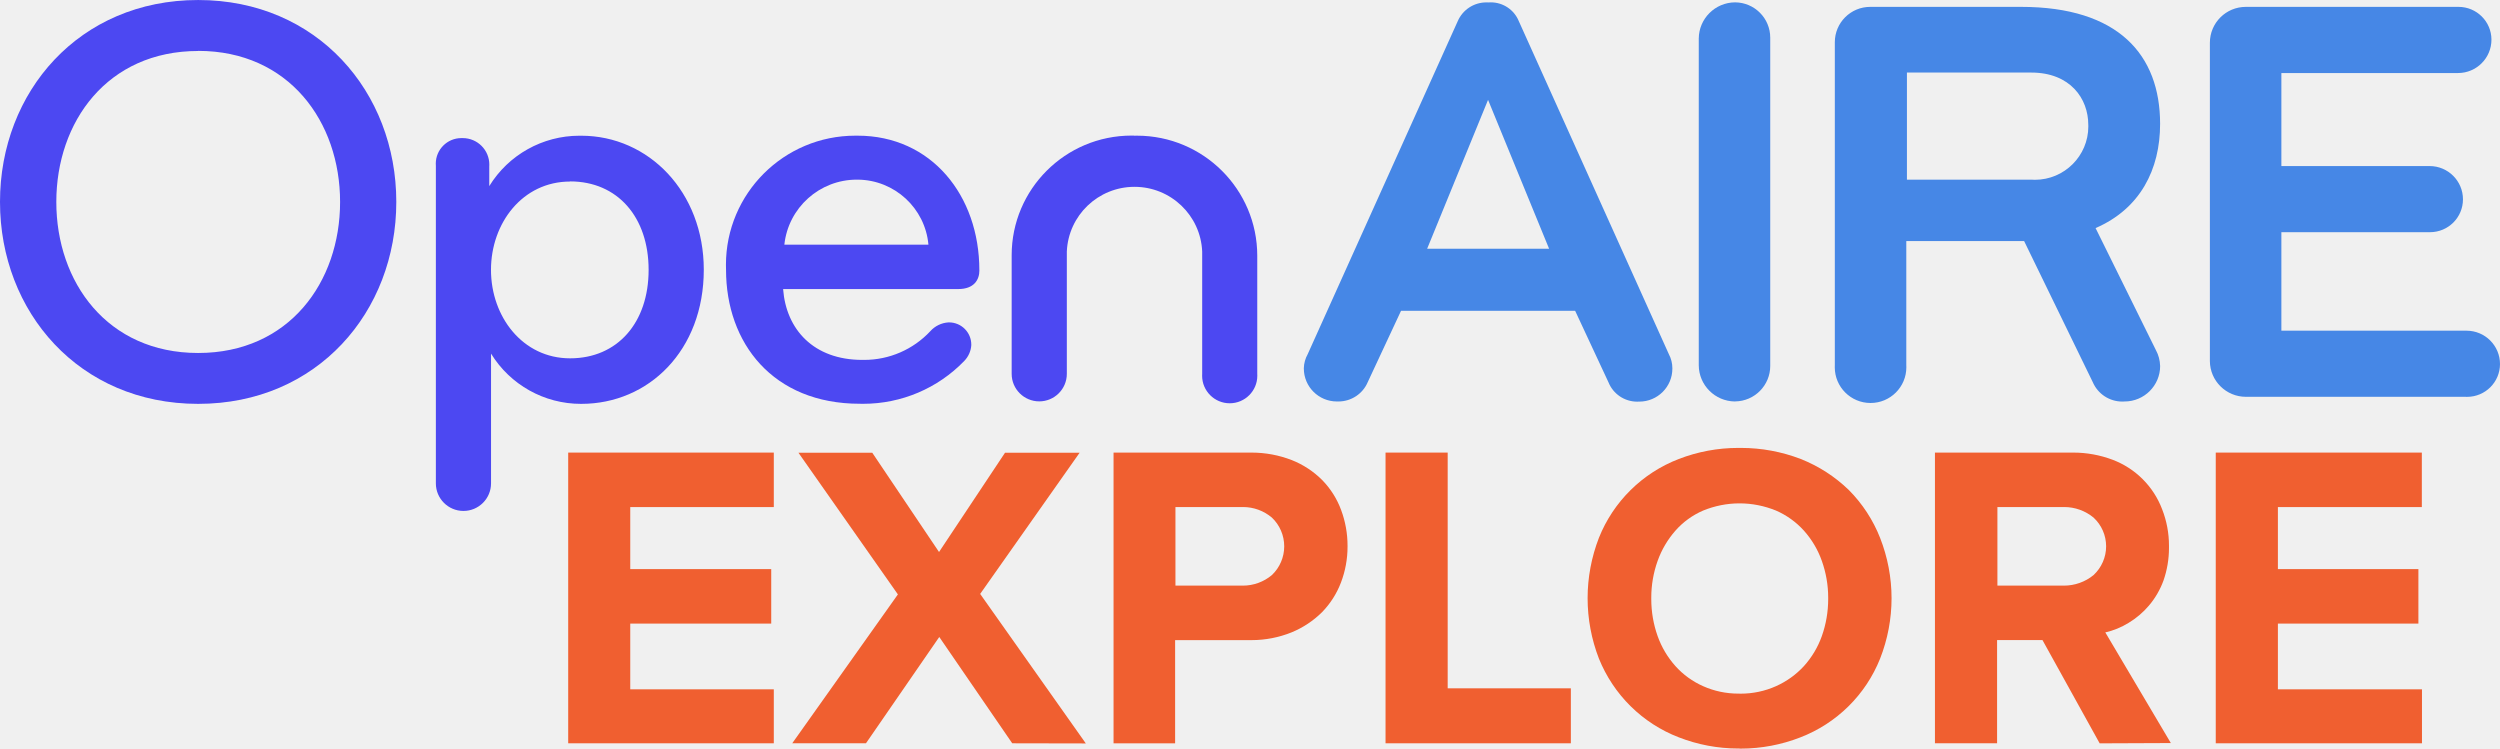
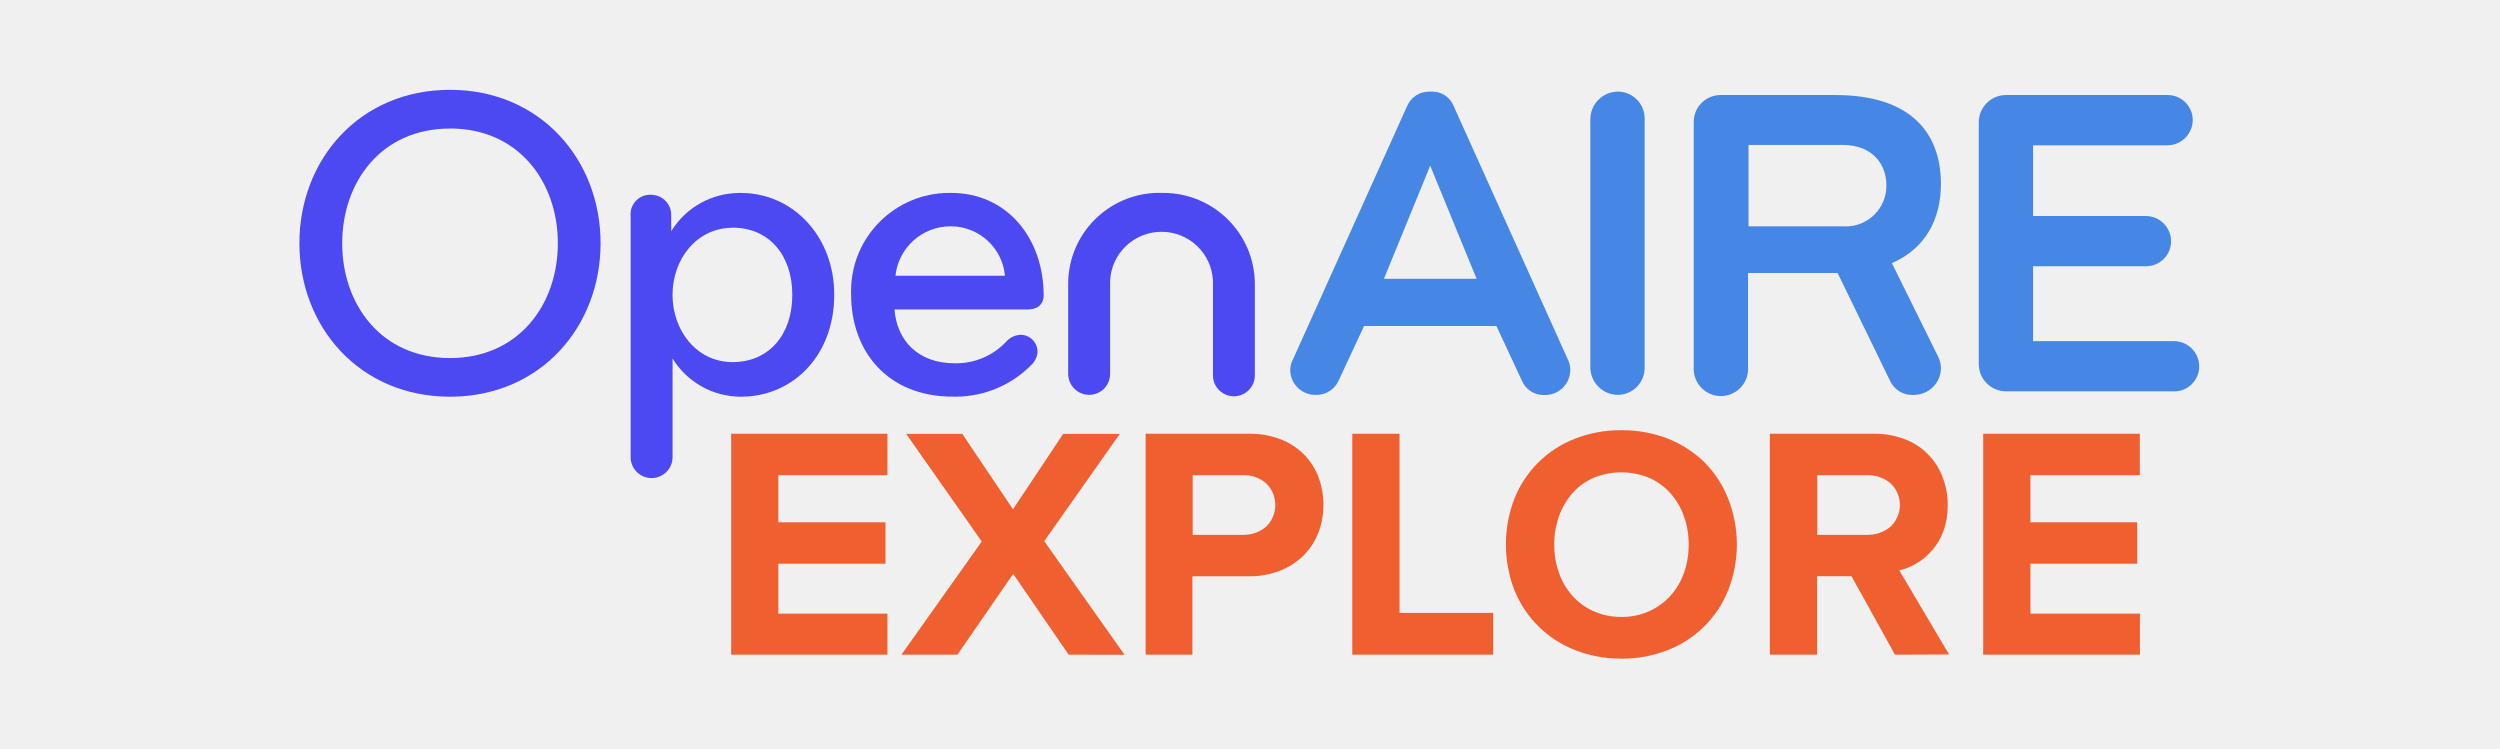
<svg xmlns="http://www.w3.org/2000/svg" width="167" height="50" viewBox="0 0 167 50" fill="none">
-   <g clip-path="url(#clip0_2003_11)">
-     <path d="M13.237 26.978C5.289 26.978 0 20.837 0 13.486C0 6.136 5.289 0.001 13.237 0.001C21.184 0.001 26.473 6.142 26.473 13.486C26.473 20.83 21.191 26.978 13.237 26.978ZM13.237 3.406C7.167 3.406 3.762 8.137 3.762 13.492C3.762 18.848 7.167 23.579 13.237 23.579C19.306 23.579 22.718 18.848 22.718 13.492C22.718 8.14 19.306 3.399 13.237 3.399V3.409V3.406Z" fill="#4C48F2" />
-     <path d="M38.827 26.978C38.82 26.978 38.811 26.978 38.804 26.978C36.353 26.978 34.08 25.705 32.801 23.621V32.291C32.801 33.307 31.976 34.131 30.959 34.131C29.942 34.131 29.116 33.307 29.116 32.291V11.068C29.113 11.023 29.11 10.979 29.11 10.934C29.11 9.992 29.875 9.225 30.818 9.225C30.841 9.225 30.86 9.225 30.882 9.225C30.892 9.225 30.901 9.225 30.911 9.225C31.893 9.225 32.687 10.021 32.687 10.998C32.687 11.033 32.687 11.071 32.683 11.106V12.433C33.965 10.342 36.248 9.066 38.702 9.066C38.744 9.066 38.785 9.066 38.827 9.066C43.328 9.066 47.013 12.821 47.013 18.017C47.013 23.414 43.328 26.978 38.827 26.978ZM38.081 12.127C34.909 12.127 32.798 14.902 32.798 18.027C32.798 21.151 34.909 23.936 38.081 23.936C41.253 23.936 43.328 21.549 43.328 18.027C43.328 14.504 41.253 12.118 38.081 12.118V12.127Z" fill="#4C48F2" />
-     <path d="M65.424 18.058C65.424 18.689 65.067 19.309 64.012 19.309H52.312C52.513 22.004 54.346 24.041 57.601 24.041C57.642 24.041 57.69 24.041 57.731 24.041C59.405 24.041 61.002 23.347 62.144 22.125C62.453 21.778 62.89 21.565 63.355 21.536C63.368 21.536 63.384 21.536 63.397 21.536C64.216 21.536 64.882 22.201 64.882 23.019C64.882 23.032 64.882 23.048 64.882 23.061C64.857 23.455 64.688 23.831 64.41 24.114C62.647 25.94 60.212 26.974 57.668 26.974C57.591 26.974 57.511 26.971 57.435 26.971C51.623 26.971 48.499 22.911 48.499 18.02C48.496 17.912 48.493 17.798 48.493 17.689C48.493 12.926 52.363 9.063 57.135 9.063C57.186 9.063 57.24 9.063 57.291 9.063C62.207 9.063 65.421 13.05 65.421 18.055L65.424 18.058ZM57.295 12C57.276 12 57.253 12 57.234 12C54.748 12 52.659 13.874 52.395 16.343H62.019C61.799 13.9 59.753 12.019 57.295 12Z" fill="#4C48F2" />
-     <path d="M75.763 9.066C75.823 9.066 75.887 9.063 75.948 9.063C80.385 9.063 83.985 12.655 83.985 17.085C83.985 17.136 83.985 17.187 83.985 17.234V24.976C83.988 25.017 83.988 25.059 83.988 25.1C83.988 26.115 83.162 26.939 82.145 26.939C81.128 26.939 80.302 26.115 80.302 25.1C80.302 25.059 80.302 25.017 80.306 24.976V16.805C80.204 14.386 78.208 12.48 75.785 12.48C73.362 12.48 71.367 14.386 71.264 16.802V24.973C71.264 25.988 70.439 26.812 69.422 26.812C68.405 26.812 67.579 25.988 67.579 24.973V17.231C67.579 17.174 67.579 17.113 67.579 17.053C67.579 12.636 71.166 9.057 75.591 9.057C75.648 9.057 75.709 9.057 75.766 9.06L75.763 9.066Z" fill="#4C48F2" />
-     <path d="M105.213 20.76H93.59L91.365 25.527C91.033 26.309 90.262 26.819 89.407 26.819C89.391 26.819 89.379 26.819 89.363 26.819C89.344 26.819 89.325 26.819 89.305 26.819C88.084 26.819 87.096 25.832 87.096 24.613C87.096 24.604 87.096 24.594 87.096 24.588C87.106 24.263 87.195 23.945 87.354 23.659L97.377 1.414C97.706 0.653 98.455 0.16 99.287 0.16C99.328 0.16 99.373 0.16 99.415 0.163C99.472 0.16 99.529 0.157 99.587 0.157C100.409 0.157 101.149 0.656 101.458 1.417L111.481 23.662C111.634 23.951 111.714 24.273 111.714 24.598C111.714 24.607 111.714 24.613 111.714 24.623C111.714 25.842 110.725 26.828 109.504 26.828C109.485 26.828 109.466 26.828 109.447 26.828C109.422 26.828 109.393 26.831 109.364 26.831C108.519 26.831 107.761 26.319 107.445 25.536L105.22 20.763L105.213 20.76ZM99.402 6.67L95.334 16.614H103.479L99.402 6.67Z" fill="#4687E6" />
-     <path d="M115.9 26.819C114.561 26.809 113.48 25.727 113.477 24.391V2.578C113.486 1.245 114.567 0.166 115.903 0.157C117.204 0.166 118.252 1.219 118.252 2.518C118.252 2.537 118.252 2.556 118.252 2.575V24.387C118.252 24.407 118.252 24.426 118.252 24.445C118.252 25.743 117.204 26.803 115.903 26.815L115.9 26.819Z" fill="#4687E6" />
-     <path d="M144.298 24.432C144.298 24.438 144.298 24.442 144.298 24.448C144.298 25.756 143.233 26.819 141.923 26.819C141.92 26.819 141.917 26.819 141.914 26.819C141.866 26.822 141.815 26.825 141.767 26.825C140.909 26.825 140.135 26.313 139.797 25.527L135.212 16.105H127.341V24.394C127.344 24.438 127.344 24.486 127.344 24.534C127.344 25.851 126.273 26.92 124.953 26.92C123.634 26.92 122.563 25.851 122.563 24.534C122.563 24.486 122.562 24.438 122.566 24.394V2.845C122.566 2.839 122.566 2.83 122.566 2.82C122.566 1.515 123.624 0.459 124.931 0.459C124.938 0.459 124.944 0.459 124.947 0.459H135.012C141.512 0.459 144.295 3.666 144.295 8.274C144.295 11.325 142.966 13.944 139.985 15.236L144.021 23.401C144.193 23.719 144.286 24.076 144.295 24.435L144.298 24.432ZM135.687 4.847H127.383V12H135.687C135.767 12.006 135.85 12.01 135.93 12.01C137.9 12.01 139.5 10.412 139.5 8.446C139.5 8.408 139.5 8.366 139.497 8.328C139.497 6.603 138.308 4.847 135.684 4.847H135.687Z" fill="#4687E6" />
-     <path d="M164.733 26.507H150.043C150.04 26.507 150.033 26.507 150.027 26.507C148.704 26.507 147.627 25.441 147.62 24.12V2.855C147.62 1.531 148.695 0.459 150.021 0.459C150.03 0.459 150.037 0.459 150.046 0.459H164.163C164.185 0.459 164.207 0.459 164.23 0.459C165.441 0.459 166.426 1.439 166.429 2.648C166.429 3.88 165.428 4.879 164.195 4.879C164.185 4.879 164.172 4.879 164.163 4.879H152.396V11.093H162.301C163.528 11.093 164.526 12.089 164.526 13.314C164.526 14.527 163.541 15.51 162.326 15.51C162.317 15.51 162.31 15.51 162.301 15.51H152.396V22.09H164.733C164.743 22.09 164.756 22.09 164.765 22.09C165.999 22.09 167 23.089 167 24.321C166.997 25.53 166.012 26.51 164.8 26.51C164.778 26.51 164.756 26.51 164.733 26.51V26.507Z" fill="#4687E6" />
-     <path d="M37.956 49.652V30.233H51.69V33.873H42.101V38.016H51.518V41.656H42.101V46.047H51.69V49.652H37.956Z" fill="#F05F30" />
-     <path d="M67.617 49.652L62.743 42.55L57.846 49.652H52.921L59.979 39.706L53.335 30.242H58.267L62.727 36.874L67.136 30.242H72.119L65.475 39.674L72.533 49.662L67.617 49.652Z" fill="#F05F30" />
-     <path d="M74.385 49.652V30.233H83.478C83.519 30.233 83.564 30.233 83.608 30.233C84.523 30.233 85.432 30.401 86.286 30.732C87.055 31.035 87.756 31.496 88.339 32.085C88.891 32.654 89.321 33.338 89.592 34.083C89.873 34.84 90.016 35.642 90.016 36.45C90.016 36.463 90.016 36.479 90.016 36.495C90.016 36.505 90.016 36.517 90.016 36.527C90.016 37.341 89.866 38.153 89.576 38.913C89.296 39.651 88.865 40.326 88.314 40.892C87.73 41.471 87.035 41.933 86.27 42.245C85.425 42.585 84.52 42.76 83.612 42.76C83.57 42.76 83.522 42.76 83.481 42.76H78.498V49.656H74.389L74.385 49.652ZM82.929 39.12C82.961 39.12 82.993 39.12 83.025 39.12C83.736 39.12 84.421 38.869 84.963 38.414C85.489 37.914 85.786 37.22 85.786 36.495C85.786 35.769 85.489 35.076 84.963 34.576C84.424 34.121 83.742 33.87 83.038 33.87C83.003 33.87 82.964 33.87 82.929 33.873H78.52V39.12H82.929Z" fill="#F05F30" />
-     <path d="M92.554 49.652V30.233H96.705V45.98H104.933V49.652H92.554Z" fill="#F05F30" />
-     <path d="M116.202 49.999C116.167 49.999 116.132 49.999 116.097 49.999C114.746 49.999 113.407 49.745 112.147 49.255C110.942 48.793 109.842 48.081 108.924 47.174C108.009 46.27 107.289 45.185 106.807 43.992C106.31 42.709 106.052 41.338 106.052 39.96C106.052 38.582 106.31 37.214 106.807 35.928C107.773 33.507 109.709 31.595 112.147 30.659C113.407 30.172 114.752 29.921 116.104 29.921C116.136 29.921 116.171 29.921 116.199 29.921C116.234 29.921 116.273 29.921 116.308 29.921C117.666 29.921 119.017 30.172 120.286 30.659C121.488 31.133 122.585 31.843 123.509 32.74C124.412 33.65 125.122 34.739 125.591 35.932C126.095 37.214 126.356 38.586 126.356 39.963C126.356 41.341 126.095 42.712 125.591 43.995C124.628 46.413 122.693 48.322 120.261 49.258C118.995 49.751 117.65 50.006 116.292 50.006C116.26 50.006 116.231 50.006 116.199 50.006L116.202 49.999ZM116.202 46.337C116.228 46.337 116.253 46.337 116.279 46.337C117.089 46.337 117.895 46.168 118.635 45.837C119.343 45.522 119.98 45.064 120.503 44.494C121.029 43.912 121.437 43.228 121.699 42.49C121.979 41.701 122.123 40.864 122.123 40.024C122.123 40.002 122.123 39.976 122.123 39.954C122.123 39.941 122.123 39.931 122.123 39.919C122.123 39.085 121.979 38.255 121.699 37.469C121.437 36.724 121.029 36.037 120.503 35.448C119.983 34.872 119.346 34.414 118.635 34.105C117.863 33.79 117.035 33.625 116.202 33.625C115.367 33.625 114.542 33.79 113.77 34.105C113.062 34.411 112.428 34.869 111.918 35.448C111.398 36.04 110.993 36.727 110.729 37.469C110.448 38.255 110.305 39.085 110.305 39.919C110.305 39.931 110.305 39.941 110.305 39.954C110.305 39.976 110.305 40.002 110.305 40.024C110.305 40.864 110.448 41.701 110.729 42.49C110.99 43.228 111.395 43.909 111.918 44.494C112.431 45.067 113.065 45.525 113.77 45.837C114.506 46.165 115.307 46.334 116.116 46.334C116.145 46.334 116.177 46.334 116.202 46.334V46.337Z" fill="#F05F30" />
-     <path d="M140.256 49.652L136.437 42.757H133.405V49.652H129.254V30.233H138.388C138.426 30.233 138.464 30.233 138.503 30.233C139.392 30.233 140.278 30.395 141.11 30.707C142.644 31.283 143.855 32.492 144.432 34.023C144.732 34.789 144.888 35.614 144.888 36.438C144.888 36.46 144.888 36.485 144.888 36.508C144.888 36.539 144.888 36.575 144.888 36.609C144.888 37.348 144.764 38.083 144.521 38.78C144.298 39.391 143.97 39.957 143.549 40.453C143.16 40.911 142.695 41.306 142.178 41.615C141.703 41.907 141.18 42.121 140.635 42.245L145.012 49.636L140.256 49.656V49.652ZM137.766 39.12C137.801 39.12 137.836 39.12 137.871 39.12C138.592 39.12 139.293 38.872 139.851 38.414C140.383 37.917 140.689 37.224 140.689 36.495C140.689 35.766 140.387 35.073 139.851 34.576C139.3 34.121 138.605 33.87 137.887 33.87C137.849 33.87 137.808 33.87 137.769 33.873H133.427V39.12H137.769H137.766Z" fill="#F05F30" />
-     <path d="M148.012 49.652V30.233H161.778V33.873H152.163V38.016H161.549V41.656H152.163V46.047H161.788V49.652H148.012Z" fill="#F05F30" />
-   </g>
-   <defs>
-     <clipPath id="clip0_2003_11">
-       <rect width="167" height="50" fill="white" />
-     </clipPath>
-   </defs>
+   <path d="M30.059 26.5C24.019 26.5 20 21.834 20 16.248C20 10.662 24.019 6 30.059 6C36.099 6 40.118 10.667 40.118 16.248C40.118 21.829 36.103 26.5 30.059 26.5ZM30.059 8.587C25.446 8.587 22.859 12.183 22.859 16.253C22.859 20.322 25.446 23.918 30.059 23.918C34.672 23.918 37.264 20.322 37.264 16.253C37.264 12.185 34.672 8.583 30.059 8.583V8.59V8.587Z" fill="#4C48F2" />
+   <path d="M49.505 26.5C49.501 26.5 49.493 26.5 49.489 26.5C47.626 26.5 45.898 25.533 44.927 23.949V30.538C44.927 31.31 44.299 31.936 43.526 31.936C42.754 31.936 42.126 31.31 42.126 30.538V14.41C42.124 14.376 42.121 14.342 42.121 14.308C42.121 13.593 42.703 13.01 43.42 13.01C43.437 13.01 43.451 13.01 43.468 13.01C43.475 13.01 43.483 13.01 43.49 13.01C44.236 13.01 44.839 13.614 44.839 14.357C44.839 14.383 44.839 14.412 44.837 14.439V15.447C45.811 13.859 47.545 12.889 49.411 12.889C49.443 12.889 49.474 12.889 49.505 12.889C52.926 12.889 55.727 15.742 55.727 19.691C55.727 23.792 52.926 26.5 49.505 26.5ZM48.939 15.215C46.528 15.215 44.924 17.324 44.924 19.698C44.924 22.073 46.528 24.189 48.939 24.189C51.349 24.189 52.926 22.375 52.926 19.698C52.926 17.021 51.349 15.208 48.939 15.208V15.215Z" fill="#4C48F2" />
+   <path d="M69.718 19.722C69.718 20.201 69.446 20.673 68.644 20.673H59.753C59.906 22.721 61.299 24.268 63.773 24.268C63.804 24.268 63.84 24.268 63.872 24.268C65.144 24.268 66.357 23.741 67.225 22.813C67.46 22.549 67.792 22.387 68.145 22.365C68.155 22.365 68.167 22.365 68.177 22.365C68.799 22.365 69.306 22.871 69.306 23.492C69.306 23.502 69.306 23.514 69.306 23.524C69.286 23.823 69.158 24.109 68.947 24.324C67.608 25.712 65.757 26.498 63.823 26.498C63.765 26.498 63.705 26.495 63.647 26.495C59.23 26.495 56.856 23.41 56.856 19.693C56.853 19.611 56.851 19.524 56.851 19.442C56.851 15.822 59.792 12.886 63.419 12.886C63.458 12.886 63.499 12.886 63.538 12.886C67.273 12.886 69.715 15.916 69.715 19.72L69.718 19.722ZM63.54 15.118C63.525 15.118 63.508 15.118 63.494 15.118C61.604 15.118 60.017 16.543 59.816 18.419H67.13C66.963 16.562 65.408 15.133 63.54 15.118Z" fill="#4C48F2" />
+   <path d="M77.574 12.889C77.62 12.889 77.669 12.887 77.715 12.887C81.087 12.887 83.822 15.617 83.822 18.983C83.822 19.021 83.822 19.06 83.822 19.096V24.979C83.825 25.011 83.825 25.042 83.825 25.074C83.825 25.845 83.197 26.471 82.424 26.471C81.652 26.471 81.024 25.845 81.024 25.074C81.024 25.042 81.024 25.011 81.027 24.979V18.77C80.949 16.932 79.433 15.484 77.591 15.484C75.75 15.484 74.234 16.932 74.156 18.767V24.977C74.156 25.748 73.528 26.375 72.756 26.375C71.983 26.375 71.355 25.748 71.355 24.977V19.094C71.355 19.05 71.355 19.004 71.355 18.958C71.355 15.602 74.081 12.882 77.444 12.882C77.487 12.882 77.533 12.882 77.577 12.884L77.574 12.889Z" fill="#4C48F2" />
+   <path d="M99.955 21.775H91.122L89.431 25.398C89.179 25.992 88.593 26.379 87.943 26.379C87.931 26.379 87.921 26.379 87.909 26.379C87.895 26.379 87.88 26.379 87.866 26.379C86.938 26.379 86.187 25.63 86.187 24.704C86.187 24.696 86.187 24.689 86.187 24.684C86.194 24.438 86.262 24.196 86.383 23.978L94 7.073C94.249 6.496 94.819 6.121 95.451 6.121C95.483 6.121 95.516 6.121 95.548 6.123C95.591 6.121 95.635 6.118 95.679 6.118C96.304 6.118 96.866 6.498 97.101 7.076L104.718 23.981C104.834 24.201 104.894 24.445 104.894 24.692C104.894 24.699 104.894 24.704 104.894 24.711C104.894 25.637 104.143 26.387 103.216 26.387C103.201 26.387 103.186 26.387 103.172 26.387C103.153 26.387 103.131 26.389 103.109 26.389C102.467 26.389 101.89 26 101.651 25.405L99.96 21.778L99.955 21.775ZM95.538 11.068L92.447 18.625H98.637L95.538 11.068Z" fill="#4687E6" />
+   <path d="M108.075 26.379C107.058 26.372 106.237 25.55 106.234 24.534V7.959C106.241 6.945 107.063 6.126 108.078 6.118C109.066 6.126 109.863 6.926 109.863 7.913C109.863 7.927 109.863 7.942 109.863 7.956V24.532C109.863 24.547 109.863 24.561 109.863 24.576C109.863 25.562 109.066 26.367 108.078 26.377L108.075 26.379Z" fill="#4687E6" />
+   <path d="M129.656 24.566C129.656 24.571 129.656 24.573 129.656 24.578C129.656 25.572 128.847 26.38 127.851 26.38C127.849 26.38 127.847 26.38 127.844 26.38C127.808 26.382 127.769 26.384 127.733 26.384C127.081 26.384 126.492 25.995 126.236 25.398L122.752 18.238H116.77V24.537C116.773 24.571 116.773 24.607 116.773 24.643C116.773 25.644 115.959 26.457 114.956 26.457C113.953 26.457 113.139 25.644 113.139 24.643C113.139 24.607 113.139 24.571 113.141 24.537V8.162C113.141 8.157 113.141 8.15 113.141 8.142C113.141 7.151 113.945 6.348 114.939 6.348C114.944 6.348 114.948 6.348 114.951 6.348H122.599C127.539 6.348 129.654 8.786 129.654 12.287C129.654 14.606 128.644 16.596 126.378 17.578L129.446 23.782C129.576 24.024 129.647 24.295 129.654 24.568L129.656 24.566ZM123.113 9.683H116.802V15.118H123.113C123.173 15.123 123.236 15.126 123.297 15.126C124.794 15.126 126.01 13.912 126.01 12.418C126.01 12.389 126.01 12.357 126.008 12.328C126.008 11.018 125.104 9.683 123.11 9.683H123.113Z" fill="#4687E6" />
+   <path d="M145.186 26.142H134.022C134.02 26.142 134.015 26.142 134.01 26.142C133.004 26.142 132.186 25.332 132.181 24.329V8.169C132.181 7.163 132.997 6.348 134.005 6.348C134.012 6.348 134.017 6.348 134.024 6.348H144.752C144.769 6.348 144.786 6.348 144.803 6.348C145.723 6.348 146.472 7.093 146.474 8.012C146.474 8.948 145.714 9.707 144.776 9.707C144.769 9.707 144.759 9.707 144.752 9.707H135.81V14.429H143.337C144.27 14.429 145.028 15.186 145.028 16.117C145.028 17.038 144.279 17.786 143.356 17.786C143.349 17.786 143.344 17.786 143.337 17.786H135.81V22.786H145.186C145.193 22.786 145.203 22.786 145.21 22.786C146.147 22.786 146.908 23.546 146.908 24.481C146.906 25.4 146.157 26.145 145.236 26.145C145.219 26.145 145.203 26.145 145.186 26.145V26.142Z" fill="#4687E6" />
+   <path d="M48.844 43.732V28.974H59.281V31.74H51.993V34.889H59.15V37.655H51.993V40.992H59.281V43.732H48.844Z" fill="#F05F30" />
+   <path d="M71.384 43.731L67.68 38.334L63.959 43.731H60.216L65.58 36.173L60.531 28.981H64.279L67.668 34.02L71.019 28.981H74.805L69.756 36.148L75.12 43.739L71.384 43.731Z" fill="#F05F30" />
+   <path d="M76.528 43.732V28.974H83.437C83.469 28.974 83.502 28.974 83.536 28.974C84.232 28.974 84.922 29.102 85.571 29.354C86.155 29.583 86.688 29.934 87.132 30.381C87.551 30.814 87.878 31.334 88.084 31.9C88.297 32.475 88.406 33.085 88.406 33.699C88.406 33.709 88.406 33.721 88.406 33.733C88.406 33.74 88.406 33.75 88.406 33.757C88.406 34.376 88.292 34.993 88.072 35.571C87.858 36.132 87.531 36.644 87.112 37.075C86.669 37.515 86.141 37.865 85.559 38.102C84.917 38.361 84.229 38.494 83.539 38.494C83.507 38.494 83.471 38.494 83.439 38.494H79.653V43.734H76.53L76.528 43.732ZM83.02 35.728C83.045 35.728 83.069 35.728 83.093 35.728C83.633 35.728 84.154 35.537 84.566 35.191C84.966 34.811 85.191 34.284 85.191 33.733C85.191 33.181 84.966 32.654 84.566 32.275C84.157 31.929 83.638 31.738 83.103 31.738C83.076 31.738 83.047 31.738 83.02 31.74H79.67V35.728H83.02Z" fill="#F05F30" />
+   <path d="M90.334 43.732V28.974H93.489V40.941H99.742V43.732H90.334Z" fill="#F05F30" />
+   <path d="M108.306 43.995C108.279 43.995 108.252 43.995 108.226 43.995C107.198 43.995 106.181 43.802 105.224 43.429C104.308 43.079 103.472 42.537 102.775 41.848C102.079 41.161 101.532 40.337 101.166 39.43C100.788 38.455 100.592 37.413 100.592 36.366C100.592 35.319 100.788 34.279 101.166 33.302C101.9 31.462 103.371 30.009 105.224 29.298C106.181 28.928 107.203 28.737 108.23 28.737C108.255 28.737 108.281 28.737 108.303 28.737C108.33 28.737 108.359 28.737 108.386 28.737C109.418 28.737 110.445 28.928 111.409 29.298C112.322 29.658 113.156 30.198 113.858 30.88C114.544 31.571 115.084 32.398 115.44 33.305C115.823 34.279 116.022 35.322 116.022 36.368C116.022 37.416 115.823 38.458 115.44 39.432C114.709 41.27 113.238 42.721 111.39 43.432C110.428 43.806 109.405 44 108.373 44C108.349 44 108.327 44 108.303 44L108.306 43.995ZM108.306 41.212C108.325 41.212 108.344 41.212 108.364 41.212C108.979 41.212 109.592 41.084 110.154 40.832C110.692 40.593 111.176 40.245 111.574 39.812C111.973 39.369 112.284 38.849 112.482 38.288C112.695 37.689 112.804 37.053 112.804 36.414C112.804 36.398 112.804 36.378 112.804 36.361C112.804 36.352 112.804 36.344 112.804 36.335C112.804 35.701 112.695 35.07 112.482 34.473C112.284 33.907 111.973 33.385 111.574 32.937C111.179 32.5 110.694 32.151 110.154 31.917C109.568 31.677 108.938 31.552 108.306 31.552C107.671 31.552 107.043 31.677 106.457 31.917C105.919 32.149 105.437 32.497 105.05 32.937C104.655 33.387 104.347 33.909 104.146 34.473C103.933 35.07 103.824 35.701 103.824 36.335C103.824 36.344 103.824 36.352 103.824 36.361C103.824 36.378 103.824 36.398 103.824 36.414C103.824 37.053 103.933 37.689 104.146 38.288C104.345 38.849 104.652 39.367 105.05 39.812C105.44 40.247 105.922 40.595 106.457 40.832C107.017 41.081 107.625 41.209 108.24 41.209C108.262 41.209 108.286 41.209 108.306 41.209V41.212Z" fill="#F05F30" />
+   <path d="M126.584 43.732L123.682 38.492H121.378V43.732H118.224V28.974H125.165C125.194 28.974 125.223 28.974 125.252 28.974C125.928 28.974 126.601 29.097 127.234 29.334C128.399 29.772 129.32 30.691 129.758 31.854C129.986 32.437 130.105 33.063 130.105 33.689C130.105 33.706 130.105 33.726 130.105 33.742C130.105 33.767 130.105 33.793 130.105 33.82C130.105 34.381 130.01 34.94 129.826 35.469C129.656 35.933 129.407 36.364 129.087 36.741C128.791 37.089 128.438 37.389 128.045 37.623C127.684 37.846 127.287 38.008 126.873 38.102L130.199 43.719L126.584 43.734V43.732ZM124.692 35.728C124.719 35.728 124.746 35.728 124.772 35.728C125.32 35.728 125.853 35.539 126.277 35.191C126.681 34.814 126.914 34.287 126.914 33.733C126.914 33.179 126.684 32.652 126.277 32.275C125.858 31.929 125.33 31.738 124.784 31.738C124.755 31.738 124.724 31.738 124.695 31.74H121.395V35.728H124.695H124.692Z" fill="#F05F30" />
+   <path d="M132.479 43.732V28.974H142.94V31.74H135.633V34.889H142.765V37.655H135.633V40.992H142.947V43.732H132.479Z" fill="#F05F30" />
</svg>
